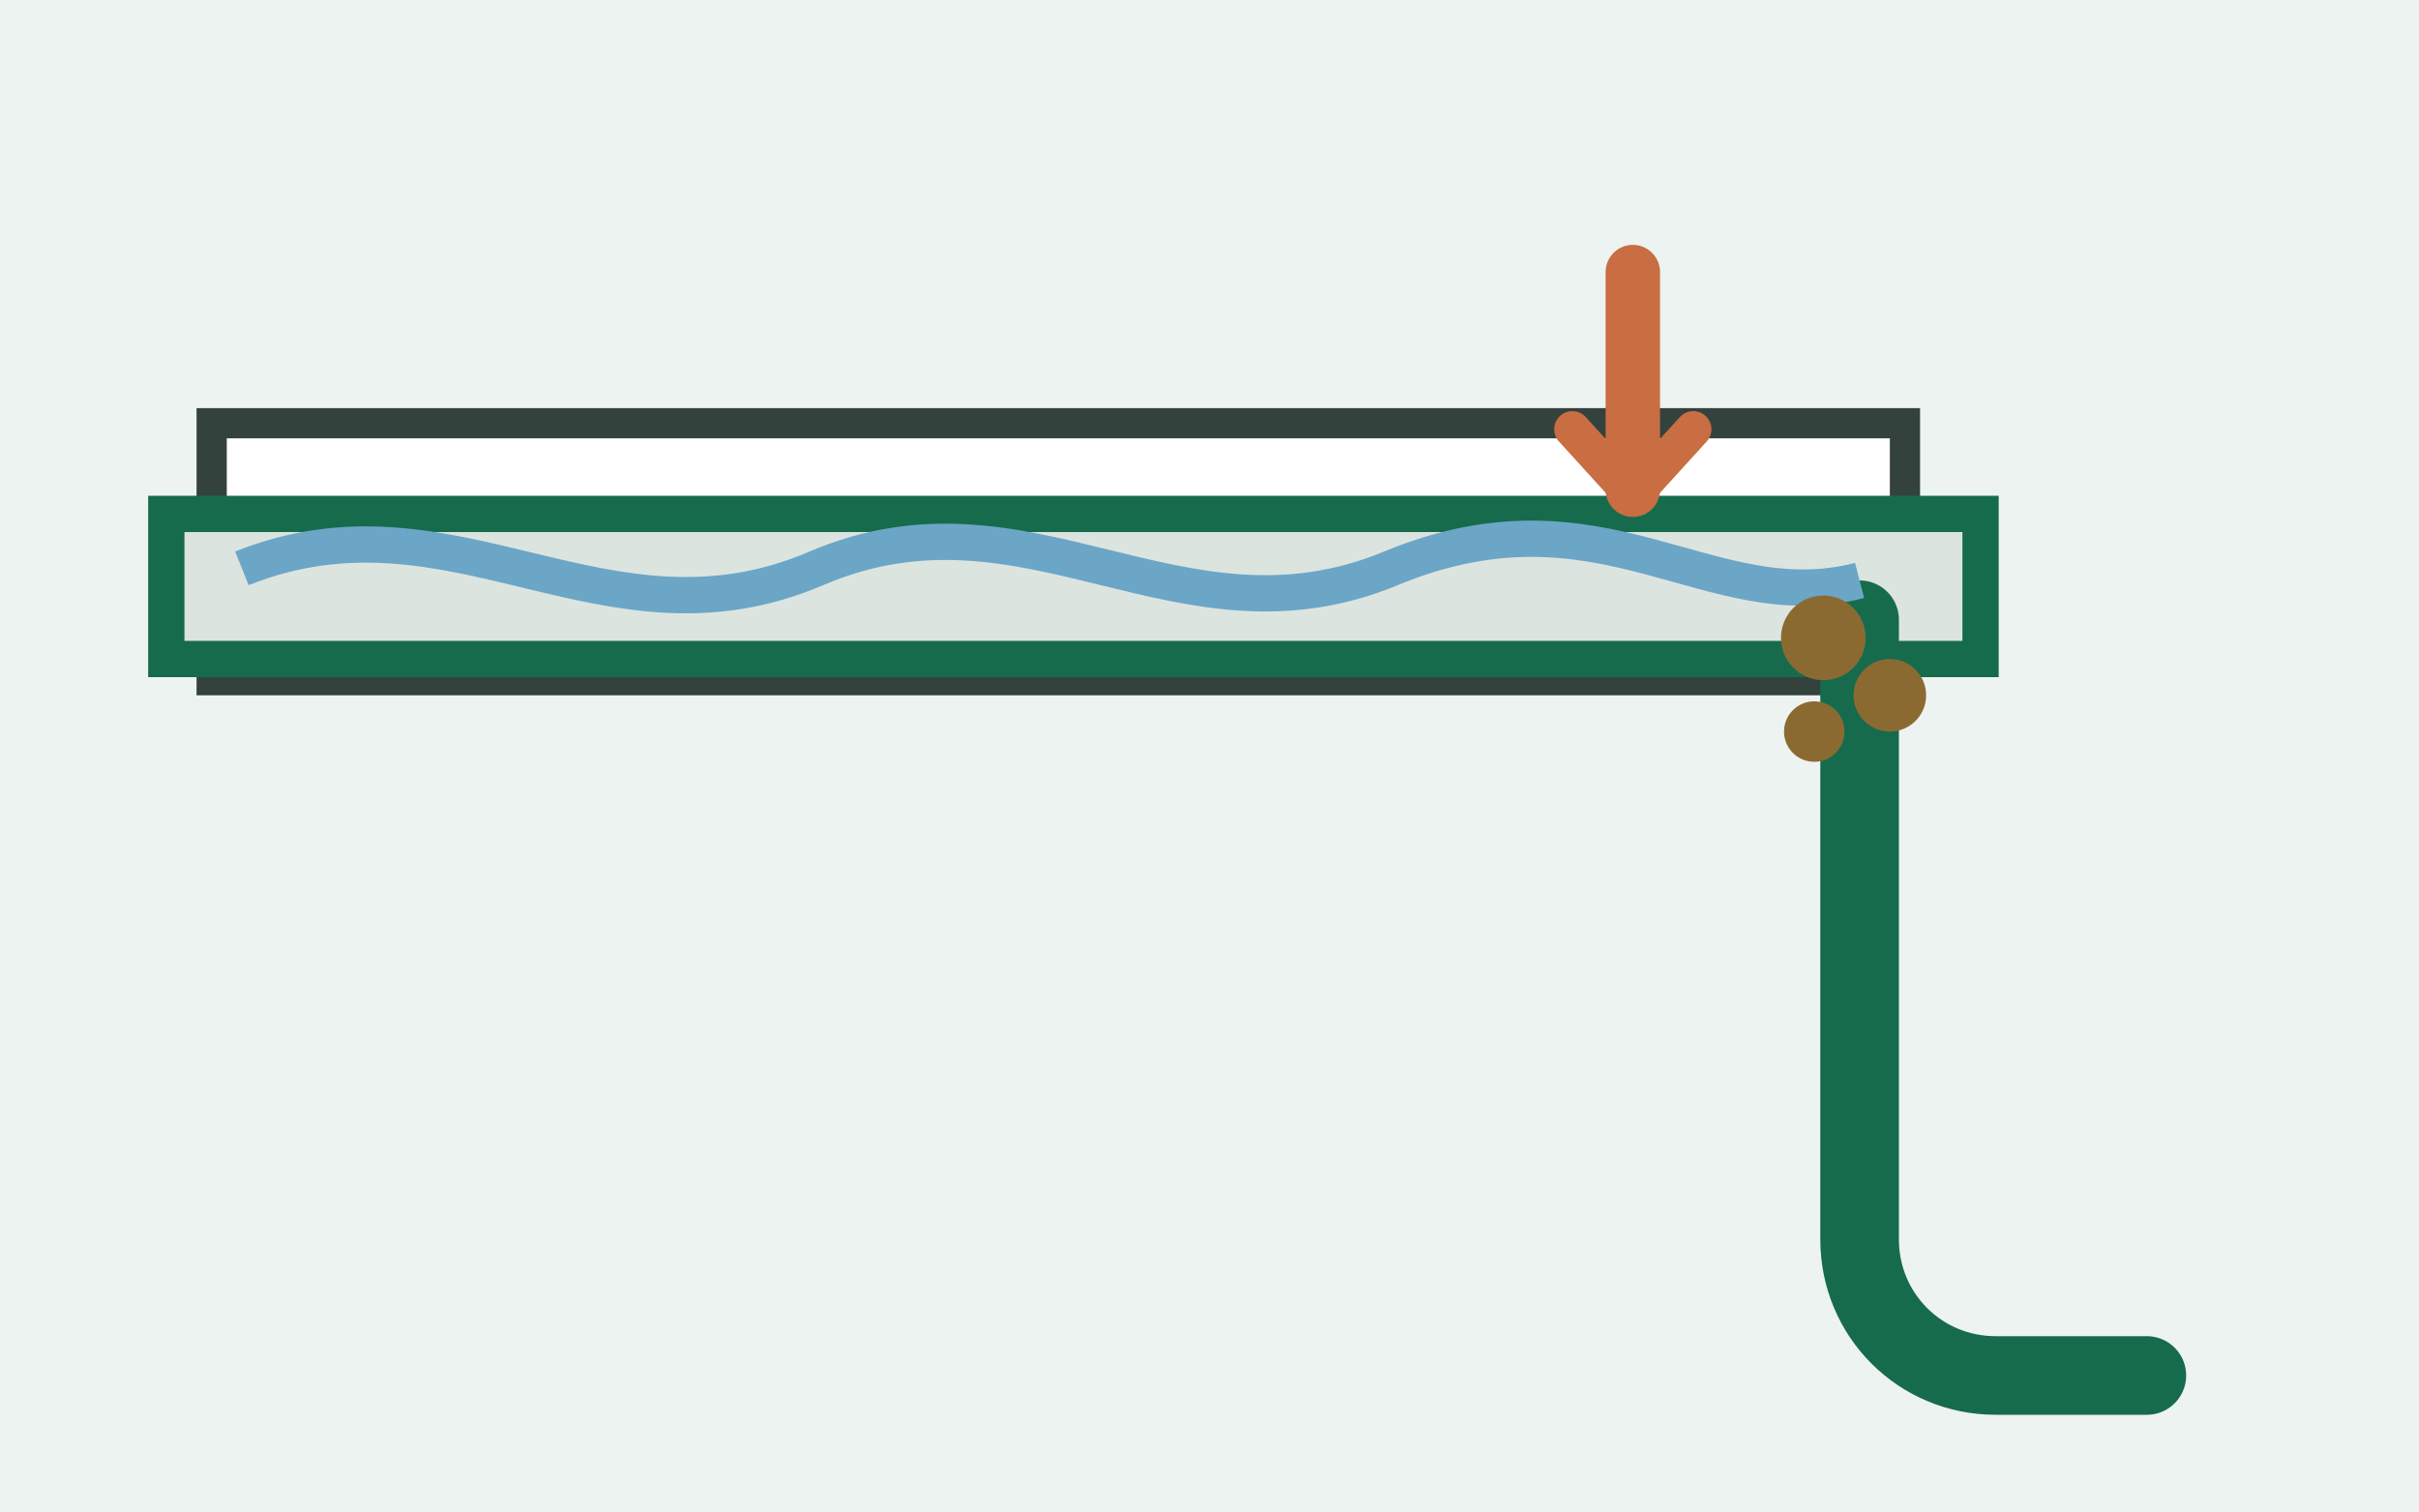
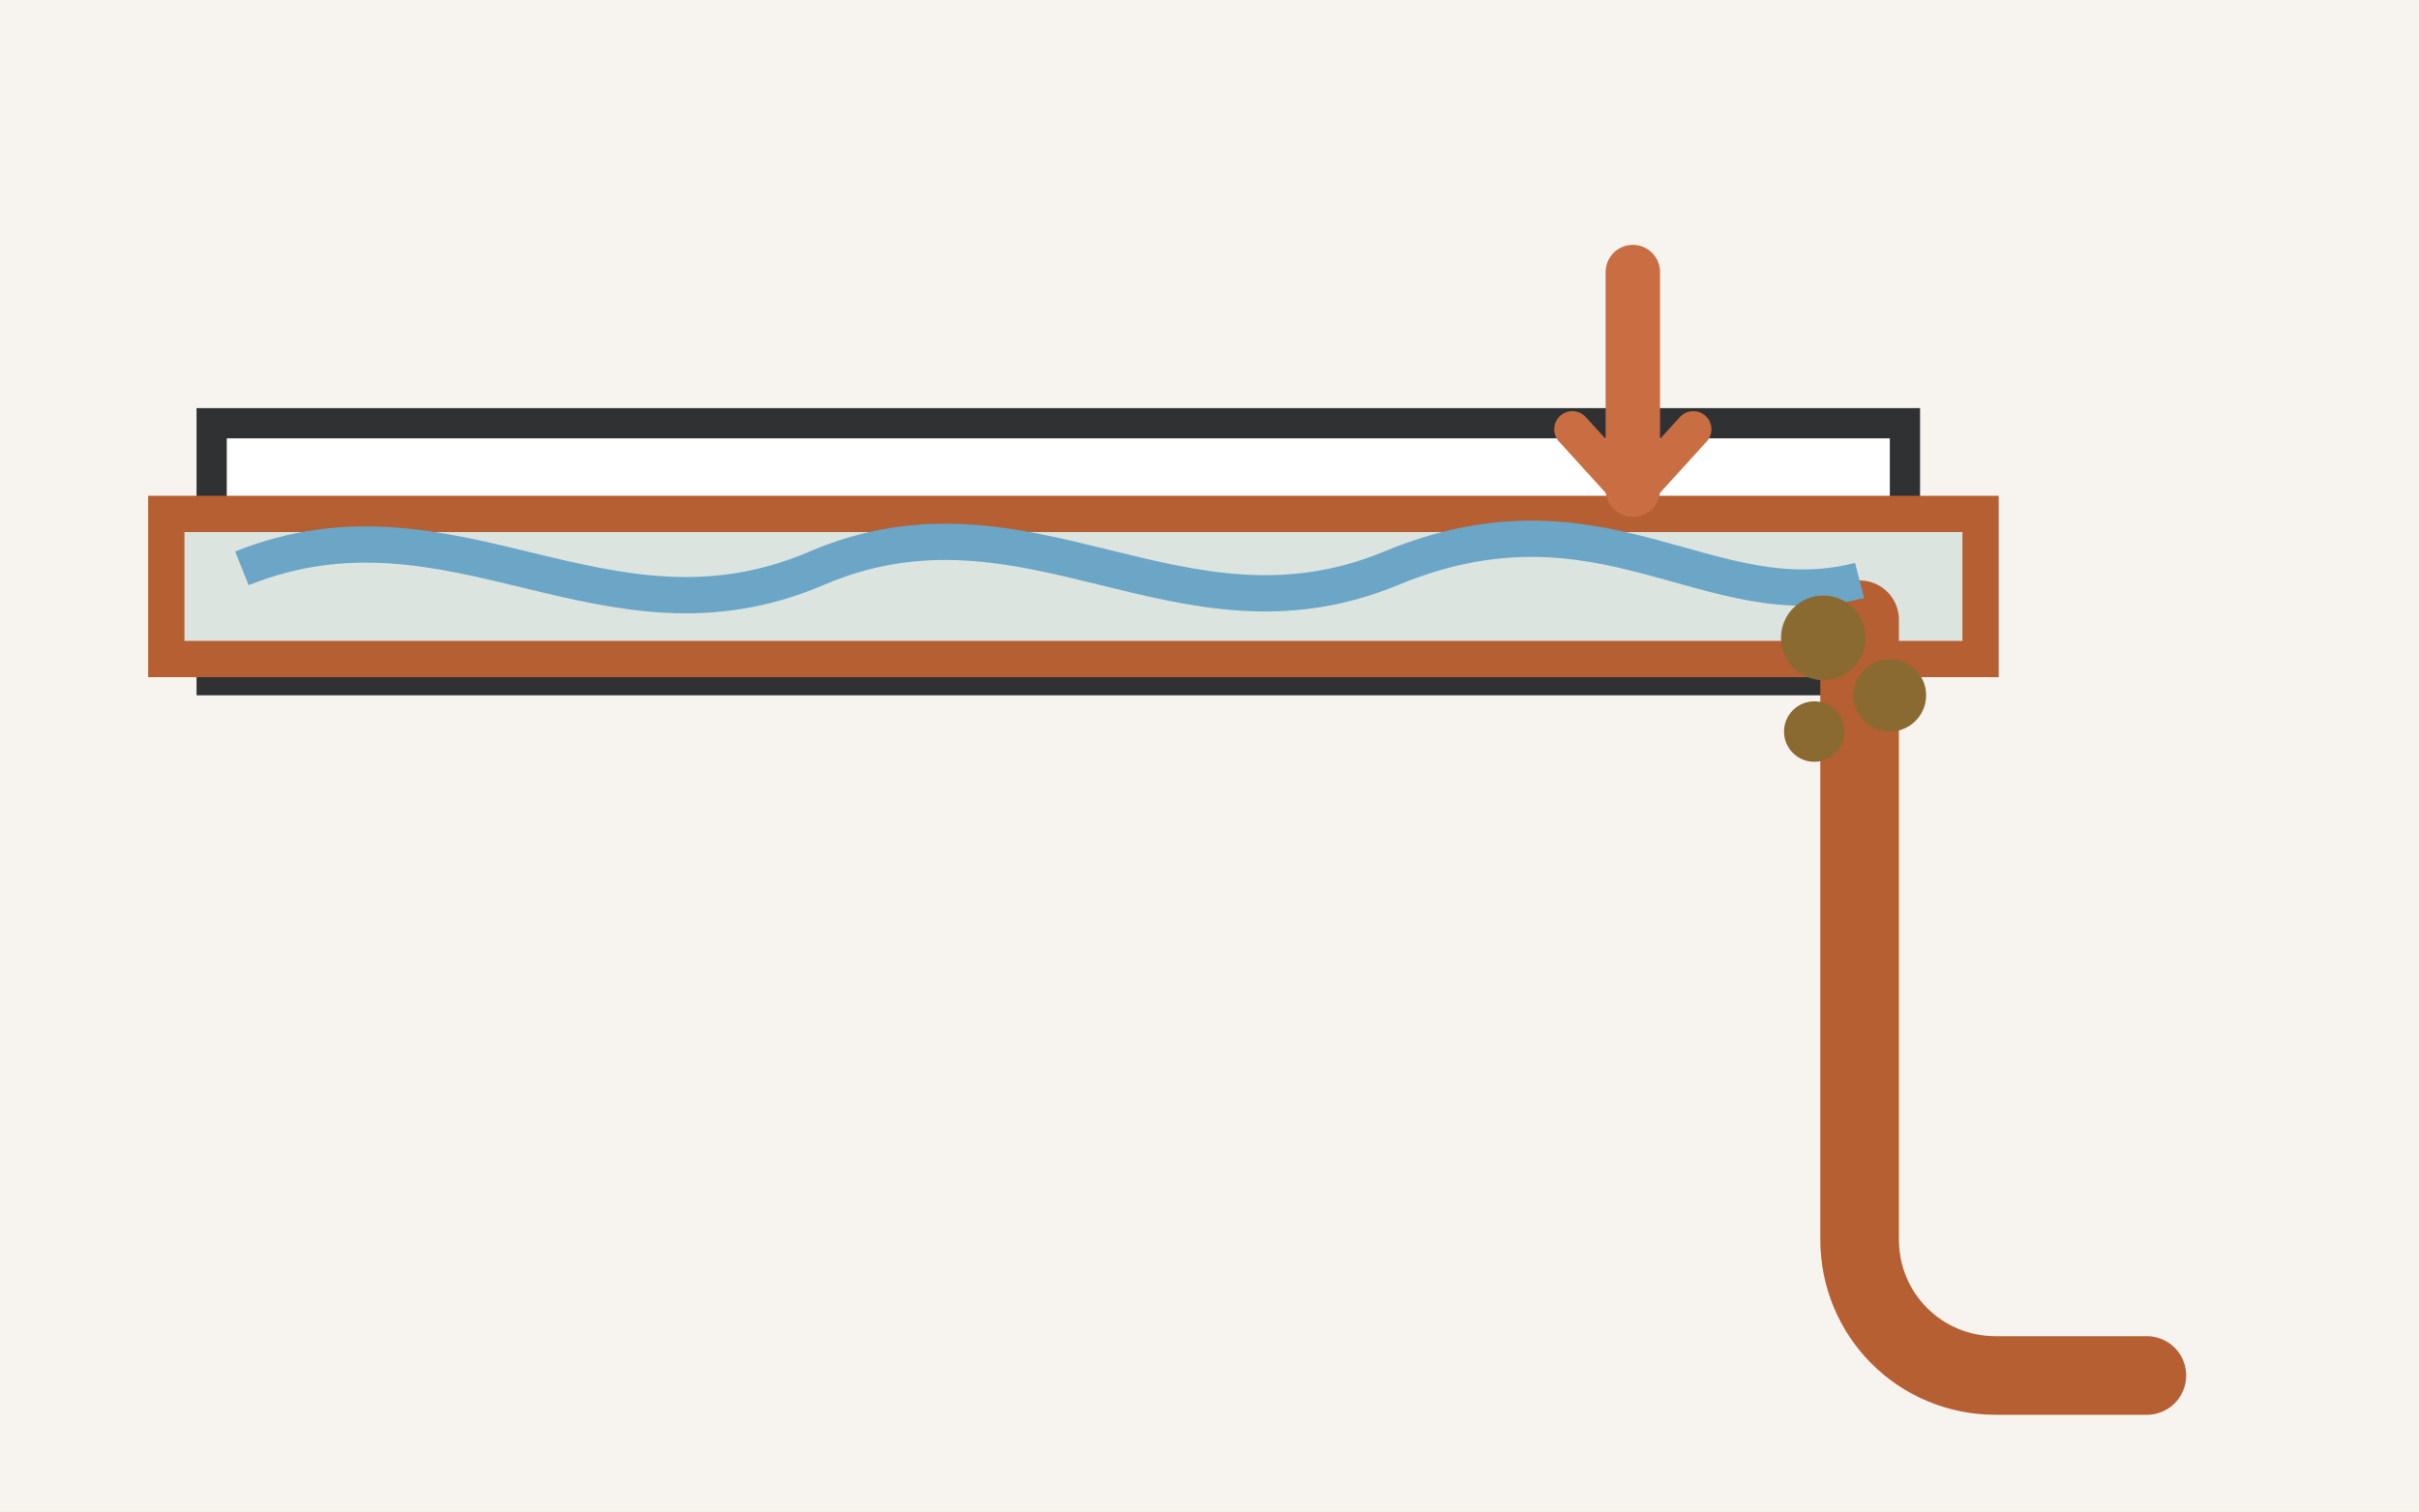
<svg xmlns="http://www.w3.org/2000/svg" viewBox="0 0 800 500" role="img" aria-label="Bajante con atasco">
-   <rect width="800" height="500" fill="#edf3f0" />
-   <path d="M70 140h560v85H70z" fill="#fff" stroke="#34423e" stroke-width="10" />
-   <path d="M55 170h600v48H55z" fill="#dce4df" stroke="#176b4d" stroke-width="12" />
-   <path d="M615 205v205c0 25 20 45 45 45h50" fill="none" stroke="#176b4d" stroke-width="26" stroke-linecap="round" />
+   <rect width="800" height="500" fill="#f7f4f0" />
+   <path d="M70 140h560v85H70z" fill="#fff" stroke="#2f3133" stroke-width="10" />
+   <path d="M55 170h600v48H55z" fill="#dce4df" stroke="#b65f32" stroke-width="12" />
+   <path d="M615 205v205c0 25 20 45 45 45h50" fill="none" stroke="#b65f32" stroke-width="26" stroke-linecap="round" />
  <path d="M80 188c70-28 120 30 190 0s120 29 190 0 105 17 155 4" fill="none" stroke="#6ba6c7" stroke-width="12" />
  <g fill="#8b6a32">
    <circle cx="603" cy="211" r="14" />
    <circle cx="625" cy="230" r="12" />
    <circle cx="600" cy="242" r="10" />
  </g>
  <path d="M540 90v72" stroke="#c96d42" stroke-width="18" stroke-linecap="round" />
  <path d="m520 142 20 22 20-22" fill="none" stroke="#c96d42" stroke-width="12" stroke-linecap="round" stroke-linejoin="round" />
</svg>
